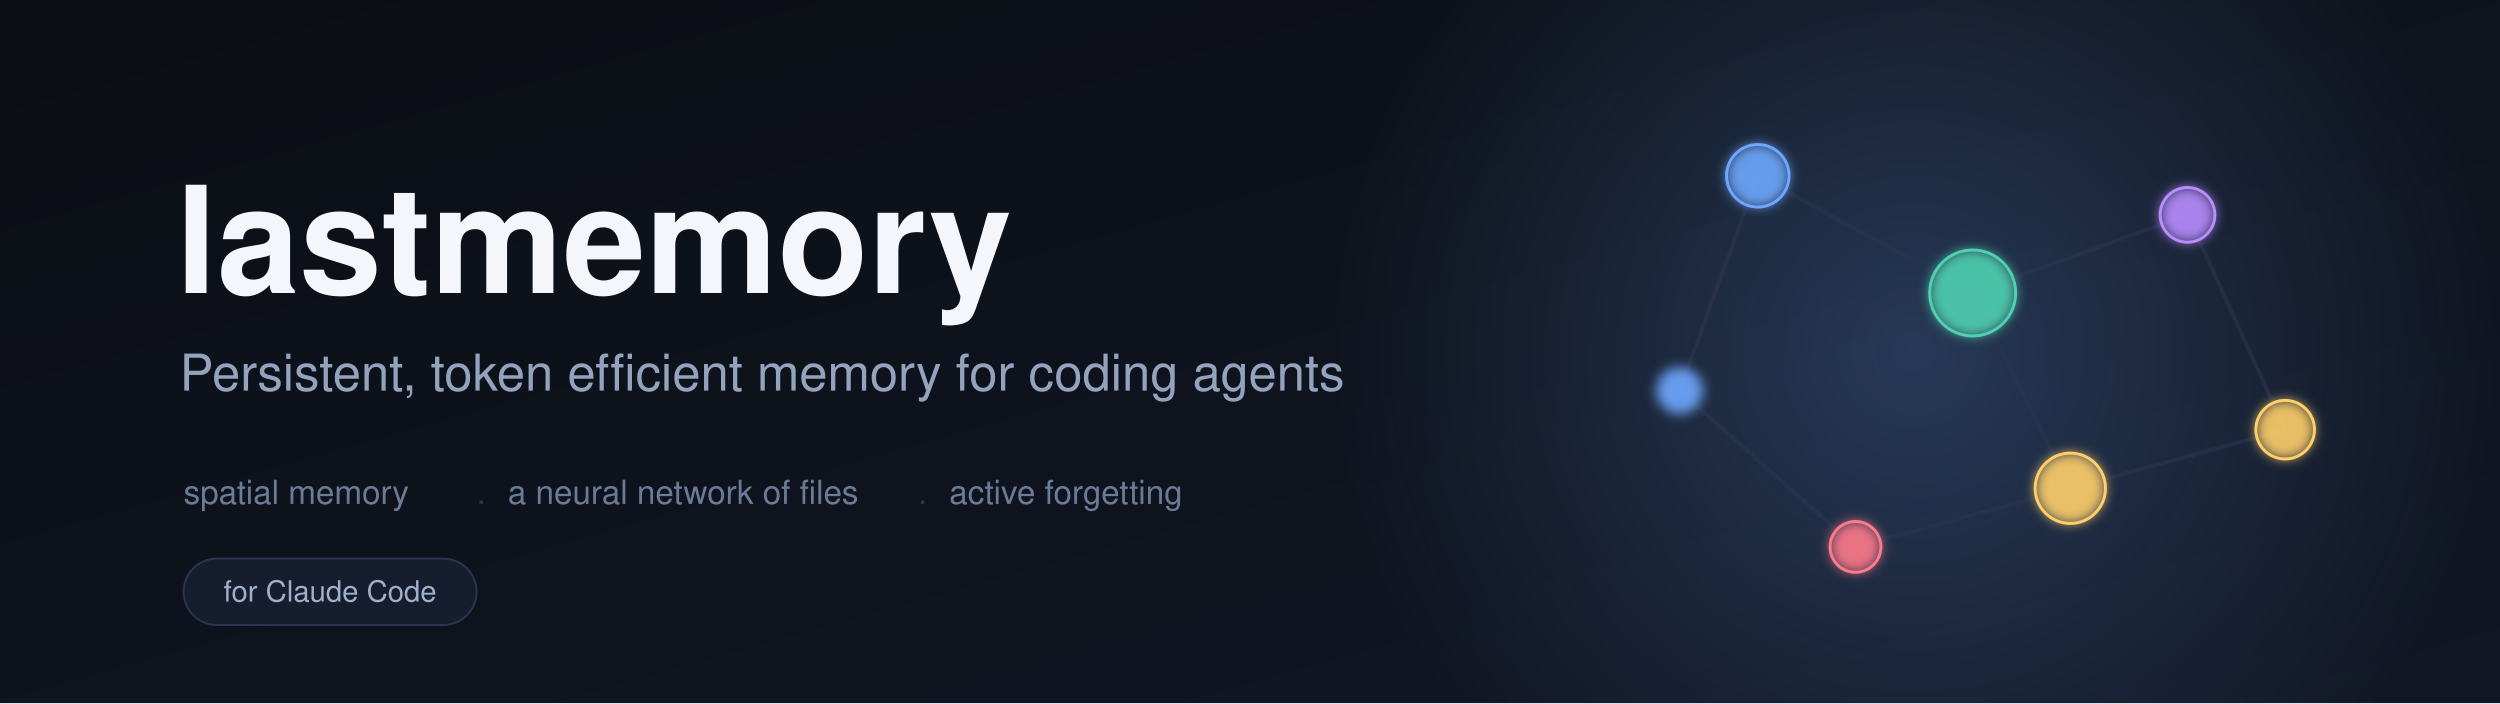
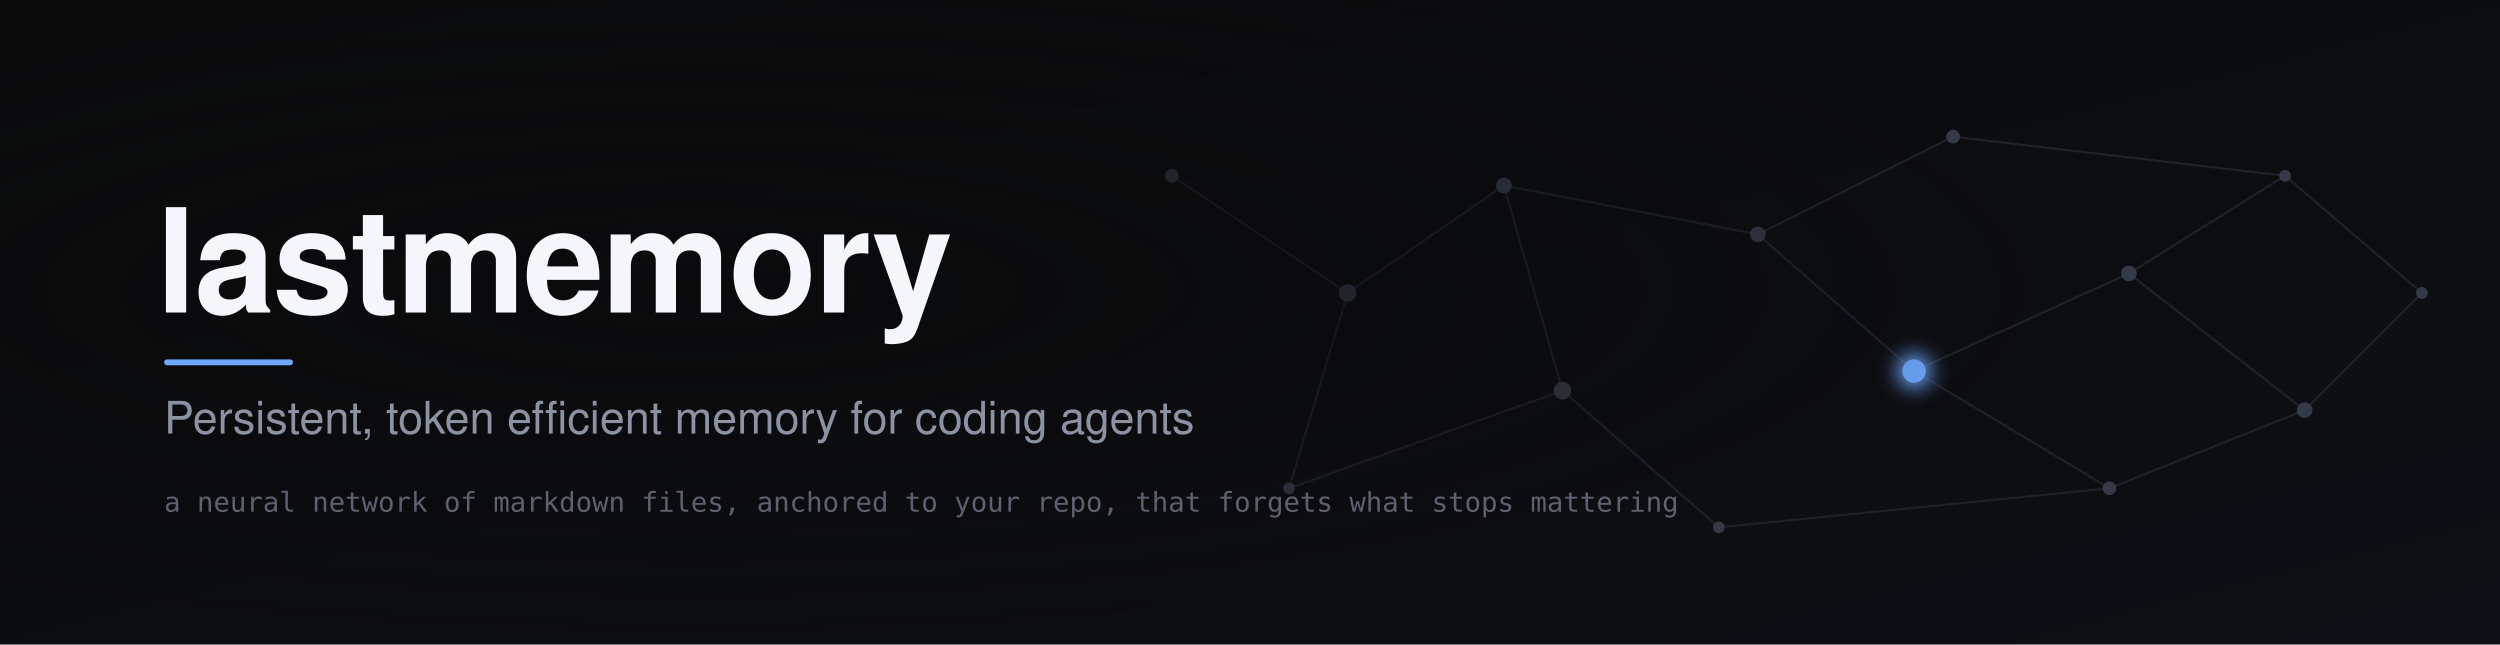
- <svg xmlns="http://www.w3.org/2000/svg" width="1280" height="360" viewBox="0 0 1280 360" role="img" aria-label="lastmemory">
+ <svg xmlns="http://www.w3.org/2000/svg" width="1280" height="330" viewBox="0 0 1280 330" role="img" aria-label="lastmemory">
  <defs>
    <linearGradient id="bg" x1="0" y1="0" x2="1" y2="1">
-       <stop offset="0" stop-color="#0b0e14" />
-       <stop offset="1" stop-color="#111725" />
+       <stop offset="0" stop-color="#0a0a0b" />
+       <stop offset="1" stop-color="#0d0f14" />
    </linearGradient>
-     <radialGradient id="glow" cx="0.5" cy="0.5" r="0.5">
-       <stop offset="0" stop-color="#6ea8fe" stop-opacity="0.25" />
-       <stop offset="1" stop-color="#6ea8fe" stop-opacity="0" />
+     <radialGradient id="vignette" cx="28%" cy="45%" r="55%">
+       <stop offset="0" stop-color="#0a0a0b" stop-opacity="0.85" />
+       <stop offset="1" stop-color="#0a0a0b" stop-opacity="0" />
    </radialGradient>
-     <filter id="soft" x="-50%" y="-50%" width="200%" height="200%">
-       <feGaussianBlur stdDeviation="3" />
+     <filter id="glow" x="-120%" y="-120%" width="340%" height="340%">
+       <feGaussianBlur stdDeviation="5" />
    </filter>
  </defs>
-   <rect width="1280" height="360" fill="url(#bg)" />
-   <circle cx="980" cy="180" r="300" fill="url(#glow)" />
-   <g stroke-linecap="round" opacity="0.55">
-     <line x1="900" y1="90" x2="1010" y2="150" stroke="#2b3550" stroke-width="2" />
-     <line x1="1010" y1="150" x2="1120" y2="110" stroke="#2b3550" stroke-width="2" />
-     <line x1="1010" y1="150" x2="1060" y2="250" stroke="#2b3550" stroke-width="2" />
-     <line x1="1060" y1="250" x2="950" y2="280" stroke="#2b3550" stroke-width="2" />
-     <line x1="1060" y1="250" x2="1170" y2="220" stroke="#2b3550" stroke-width="2" />
-     <line x1="900" y1="90" x2="860" y2="200" stroke="#2b3550" stroke-width="2" />
-     <line x1="860" y1="200" x2="950" y2="280" stroke="#2b3550" stroke-width="2" />
-     <line x1="1120" y1="110" x2="1170" y2="220" stroke="#2b3550" stroke-width="2" />
+   <rect width="1280" height="330" fill="url(#bg)" />
+   <g stroke="#2c323d" stroke-width="1.1" opacity="0.55">
+     <line x1="600" y1="90" x2="690" y2="150" />
+     <line x1="690" y1="150" x2="660" y2="250" />
+     <line x1="690" y1="150" x2="770" y2="95" />
+     <line x1="770" y1="95" x2="800" y2="200" />
+     <line x1="660" y1="250" x2="800" y2="200" />
+     <line x1="800" y1="200" x2="880" y2="270" />
+     <line x1="770" y1="95" x2="900" y2="120" />
+     <line x1="900" y1="120" x2="980" y2="190" />
+     <line x1="900" y1="120" x2="1000" y2="70" />
+     <line x1="980" y1="190" x2="1090" y2="140" />
+     <line x1="980" y1="190" x2="1080" y2="250" />
+     <line x1="880" y1="270" x2="1080" y2="250" />
+     <line x1="1090" y1="140" x2="1170" y2="90" />
+     <line x1="1090" y1="140" x2="1180" y2="210" />
+     <line x1="1180" y1="210" x2="1240" y2="150" />
+     <line x1="1170" y1="90" x2="1240" y2="150" />
+     <line x1="1000" y1="70" x2="1170" y2="90" />
+     <line x1="1080" y1="250" x2="1180" y2="210" />
  </g>
-   <g filter="url(#soft)" opacity="0.9">
-     <circle cx="900" cy="90" r="16" fill="#6ea8fe" />
-     <circle cx="1010" cy="150" r="22" fill="#4fd1b0" />
-     <circle cx="1120" cy="110" r="14" fill="#b98cff" />
-     <circle cx="1060" cy="250" r="18" fill="#ffcf6b" />
-     <circle cx="950" cy="280" r="13" fill="#ff7a8a" />
-     <circle cx="860" cy="200" r="12" fill="#6ea8fe" />
-     <circle cx="1170" cy="220" r="15" fill="#ffcf6b" />
+   <g fill="#3a414f" opacity="0.85">
+     <circle cx="600" cy="90" r="3.5" />
+     <circle cx="690" cy="150" r="4.5" />
+     <circle cx="660" cy="250" r="3" />
+     <circle cx="770" cy="95" r="4" />
+     <circle cx="800" cy="200" r="4.5" />
+     <circle cx="880" cy="270" r="3" />
+     <circle cx="900" cy="120" r="4" />
+     <circle cx="1000" cy="70" r="3.5" />
+     <circle cx="1090" cy="140" r="4" />
+     <circle cx="1080" cy="250" r="3.5" />
+     <circle cx="1170" cy="90" r="3" />
+     <circle cx="1180" cy="210" r="4" />
+     <circle cx="1240" cy="150" r="3" />
  </g>
-   <g>
-     <circle cx="900" cy="90" r="16" fill="none" stroke="#6ea8fe" stroke-width="1.5" />
-     <circle cx="1010" cy="150" r="22" fill="none" stroke="#4fd1b0" stroke-width="1.5" />
-     <circle cx="1120" cy="110" r="14" fill="none" stroke="#b98cff" stroke-width="1.5" />
-     <circle cx="1060" cy="250" r="18" fill="none" stroke="#ffcf6b" stroke-width="1.5" />
-     <circle cx="950" cy="280" r="13" fill="none" stroke="#ff7a8a" stroke-width="1.5" />
-     <circle cx="1170" cy="220" r="15" fill="none" stroke="#ffcf6b" stroke-width="1.5" />
-   </g>
-   <text x="90" y="150" font-family="'Segoe UI', Helvetica, Arial, sans-serif" font-size="76" font-weight="700" fill="#f4f6fb">lastmemory</text>
-   <text x="92" y="200" font-family="'Segoe UI', Helvetica, Arial, sans-serif" font-size="26" font-weight="400" fill="#93a3bd">Persistent, token efficient memory for coding agents</text>
-   <g font-family="'Segoe UI', Helvetica, Arial, sans-serif" font-size="17" fill="#6b7a96">
-     <text x="94" y="258">spatial memory</text>
-     <text x="244" y="258" fill="#334">.</text>
-     <text x="260" y="258">a neural network of files</text>
-     <text x="470" y="258" fill="#334">.</text>
-     <text x="486" y="258">active forgetting</text>
-   </g>
-   <rect x="94" y="286" width="150" height="34" rx="17" fill="#161d2e" stroke="#2b3550" />
-   <text x="169" y="308" text-anchor="middle" font-family="'Segoe UI', Helvetica, Arial, sans-serif" font-size="15" fill="#9fb0cc">for Claude Code</text>
+   <circle cx="980" cy="190" r="9" fill="#6ea8fe" filter="url(#glow)" />
+   <circle cx="980" cy="190" r="6" fill="#6ea8fe" />
+   <rect width="1280" height="330" fill="url(#vignette)" />
+   <text x="80" y="160" font-family="'Segoe UI', Helvetica, Arial, sans-serif" font-size="74" font-weight="700" fill="#f4f6fb" letter-spacing="-1">lastmemory</text>
+   <rect x="84" y="184" width="66" height="3" rx="1.5" fill="#6ea8fe" />
+   <text x="84" y="222" font-family="'Segoe UI', Helvetica, Arial, sans-serif" font-size="23" font-weight="400" fill="#8b93a2">Persistent, token efficient memory for coding agents</text>
+   <text x="84" y="262" font-family="ui-monospace, 'SF Mono', Menlo, Consolas, monospace" font-size="14" fill="#5b616e">a neural network of markdown files, anchored to your repo, that forgets what stops mattering</text>
</svg>
